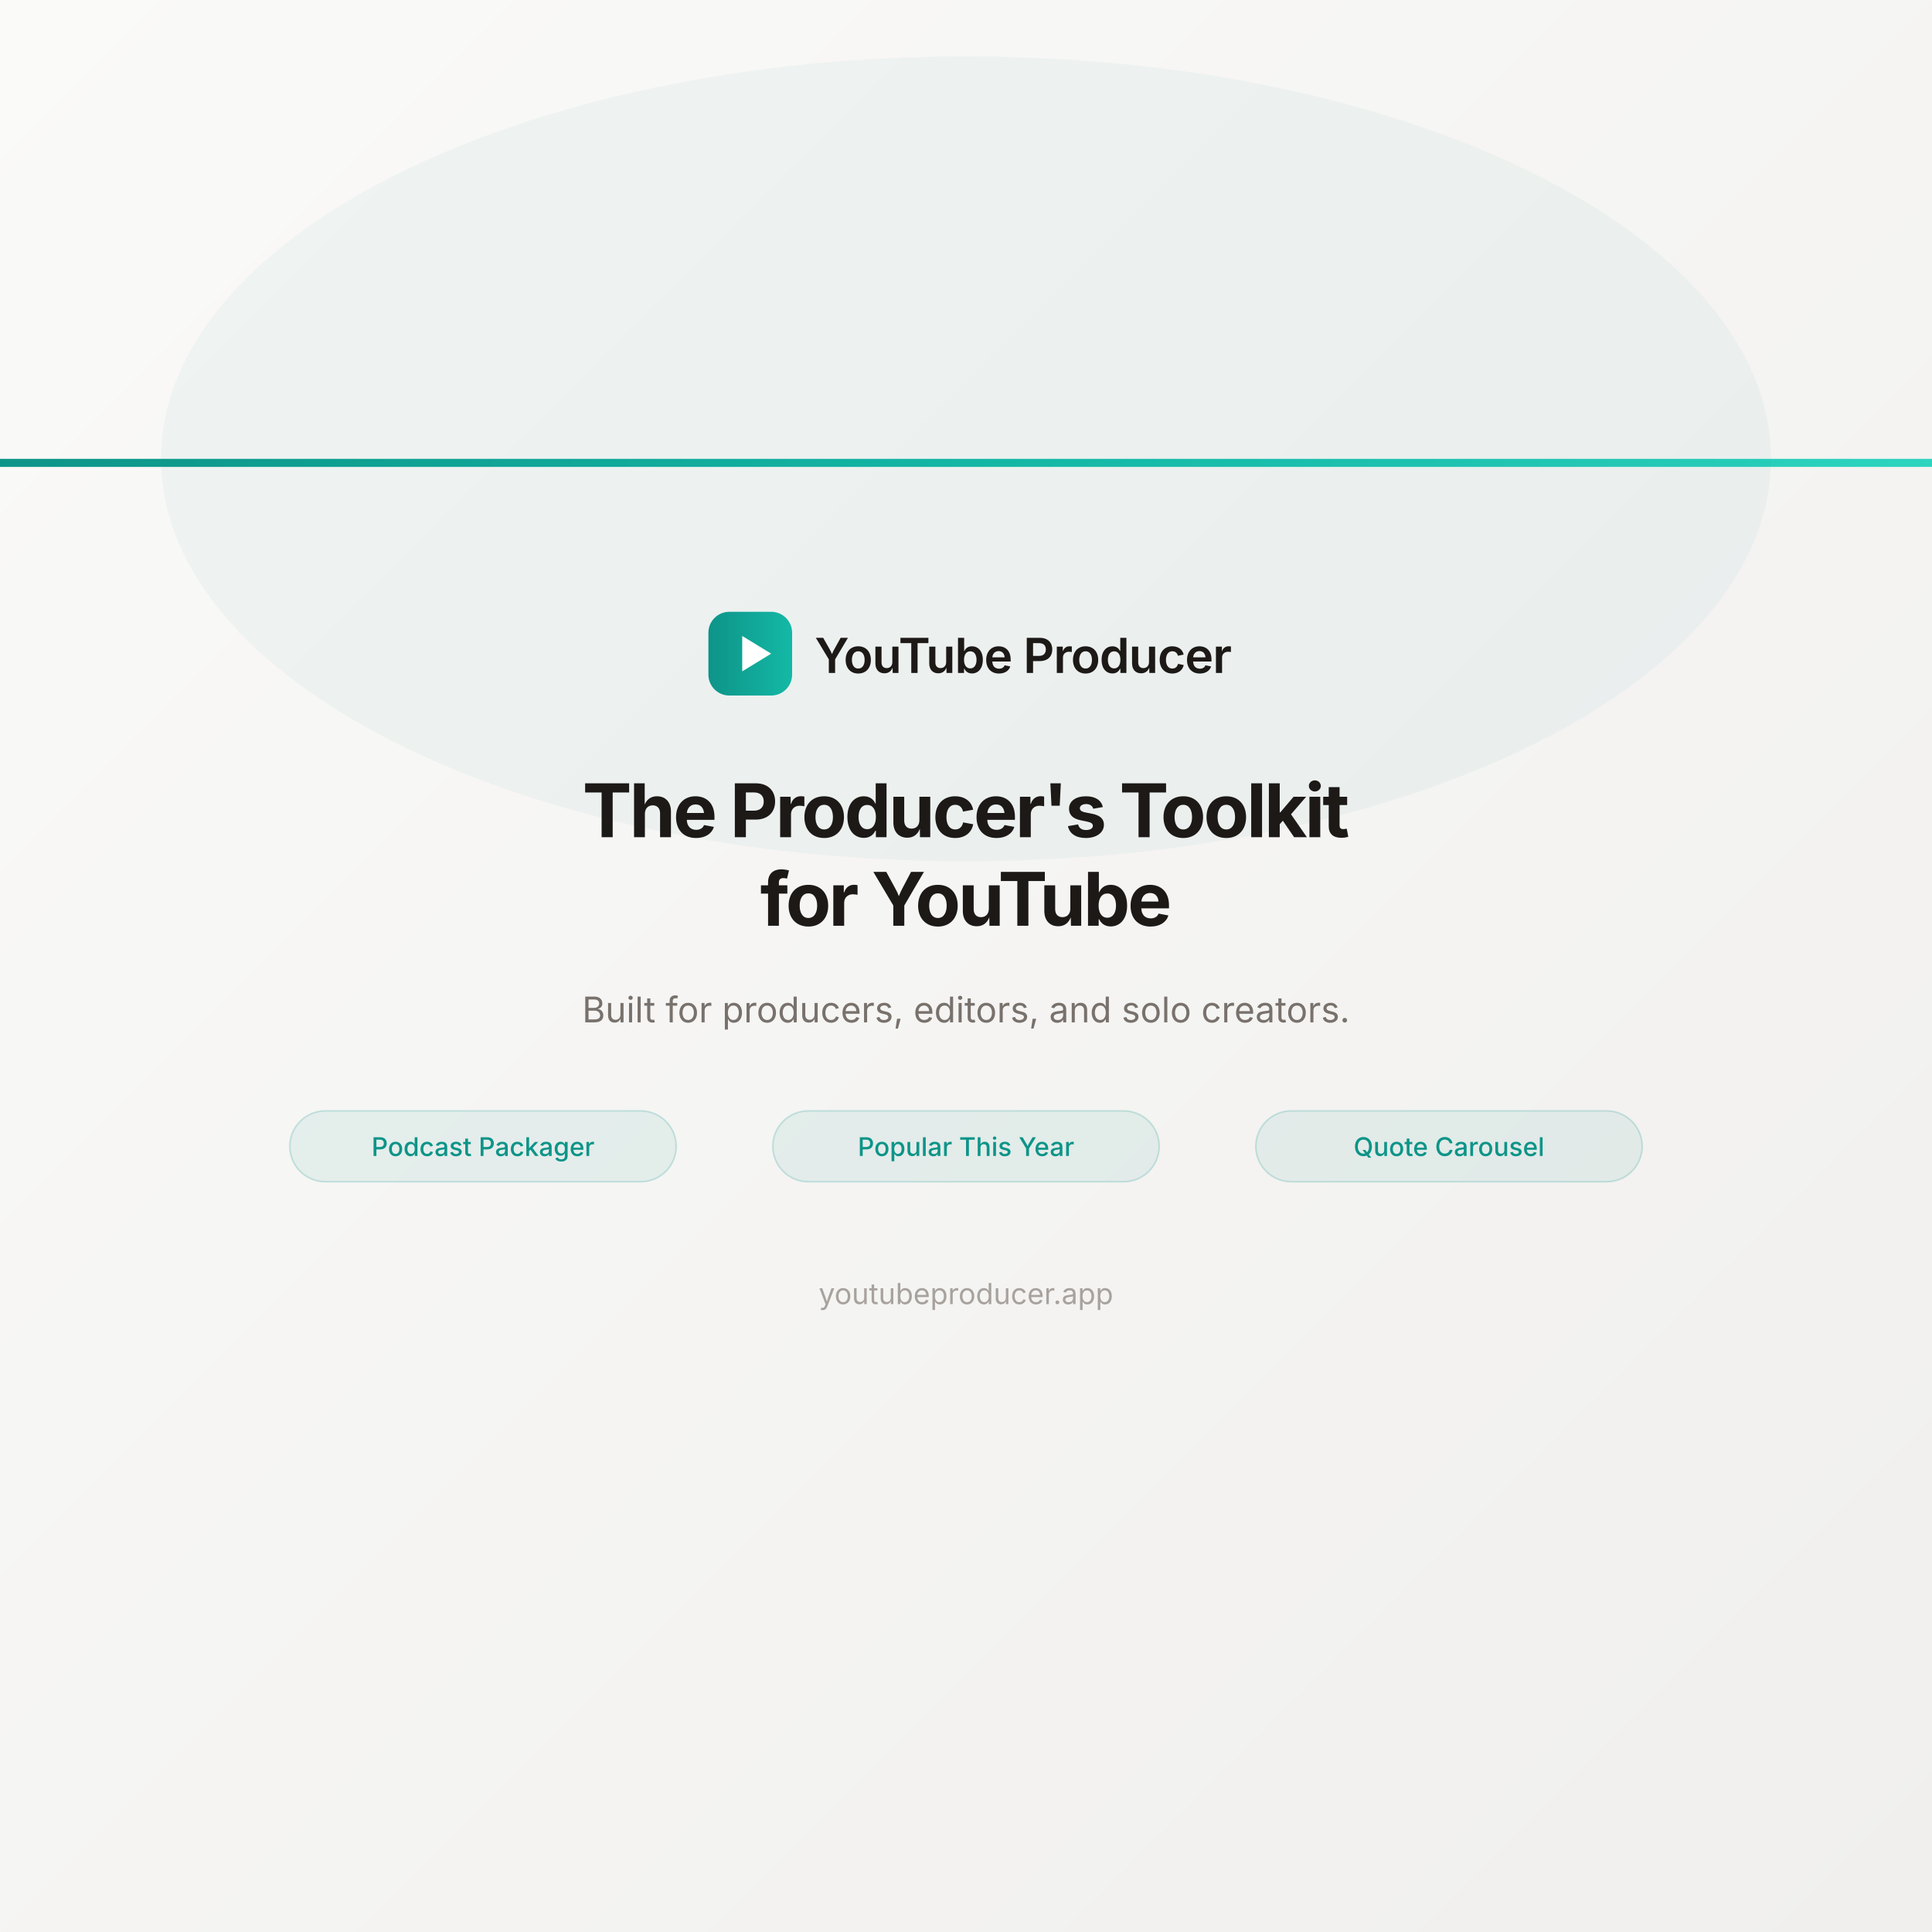
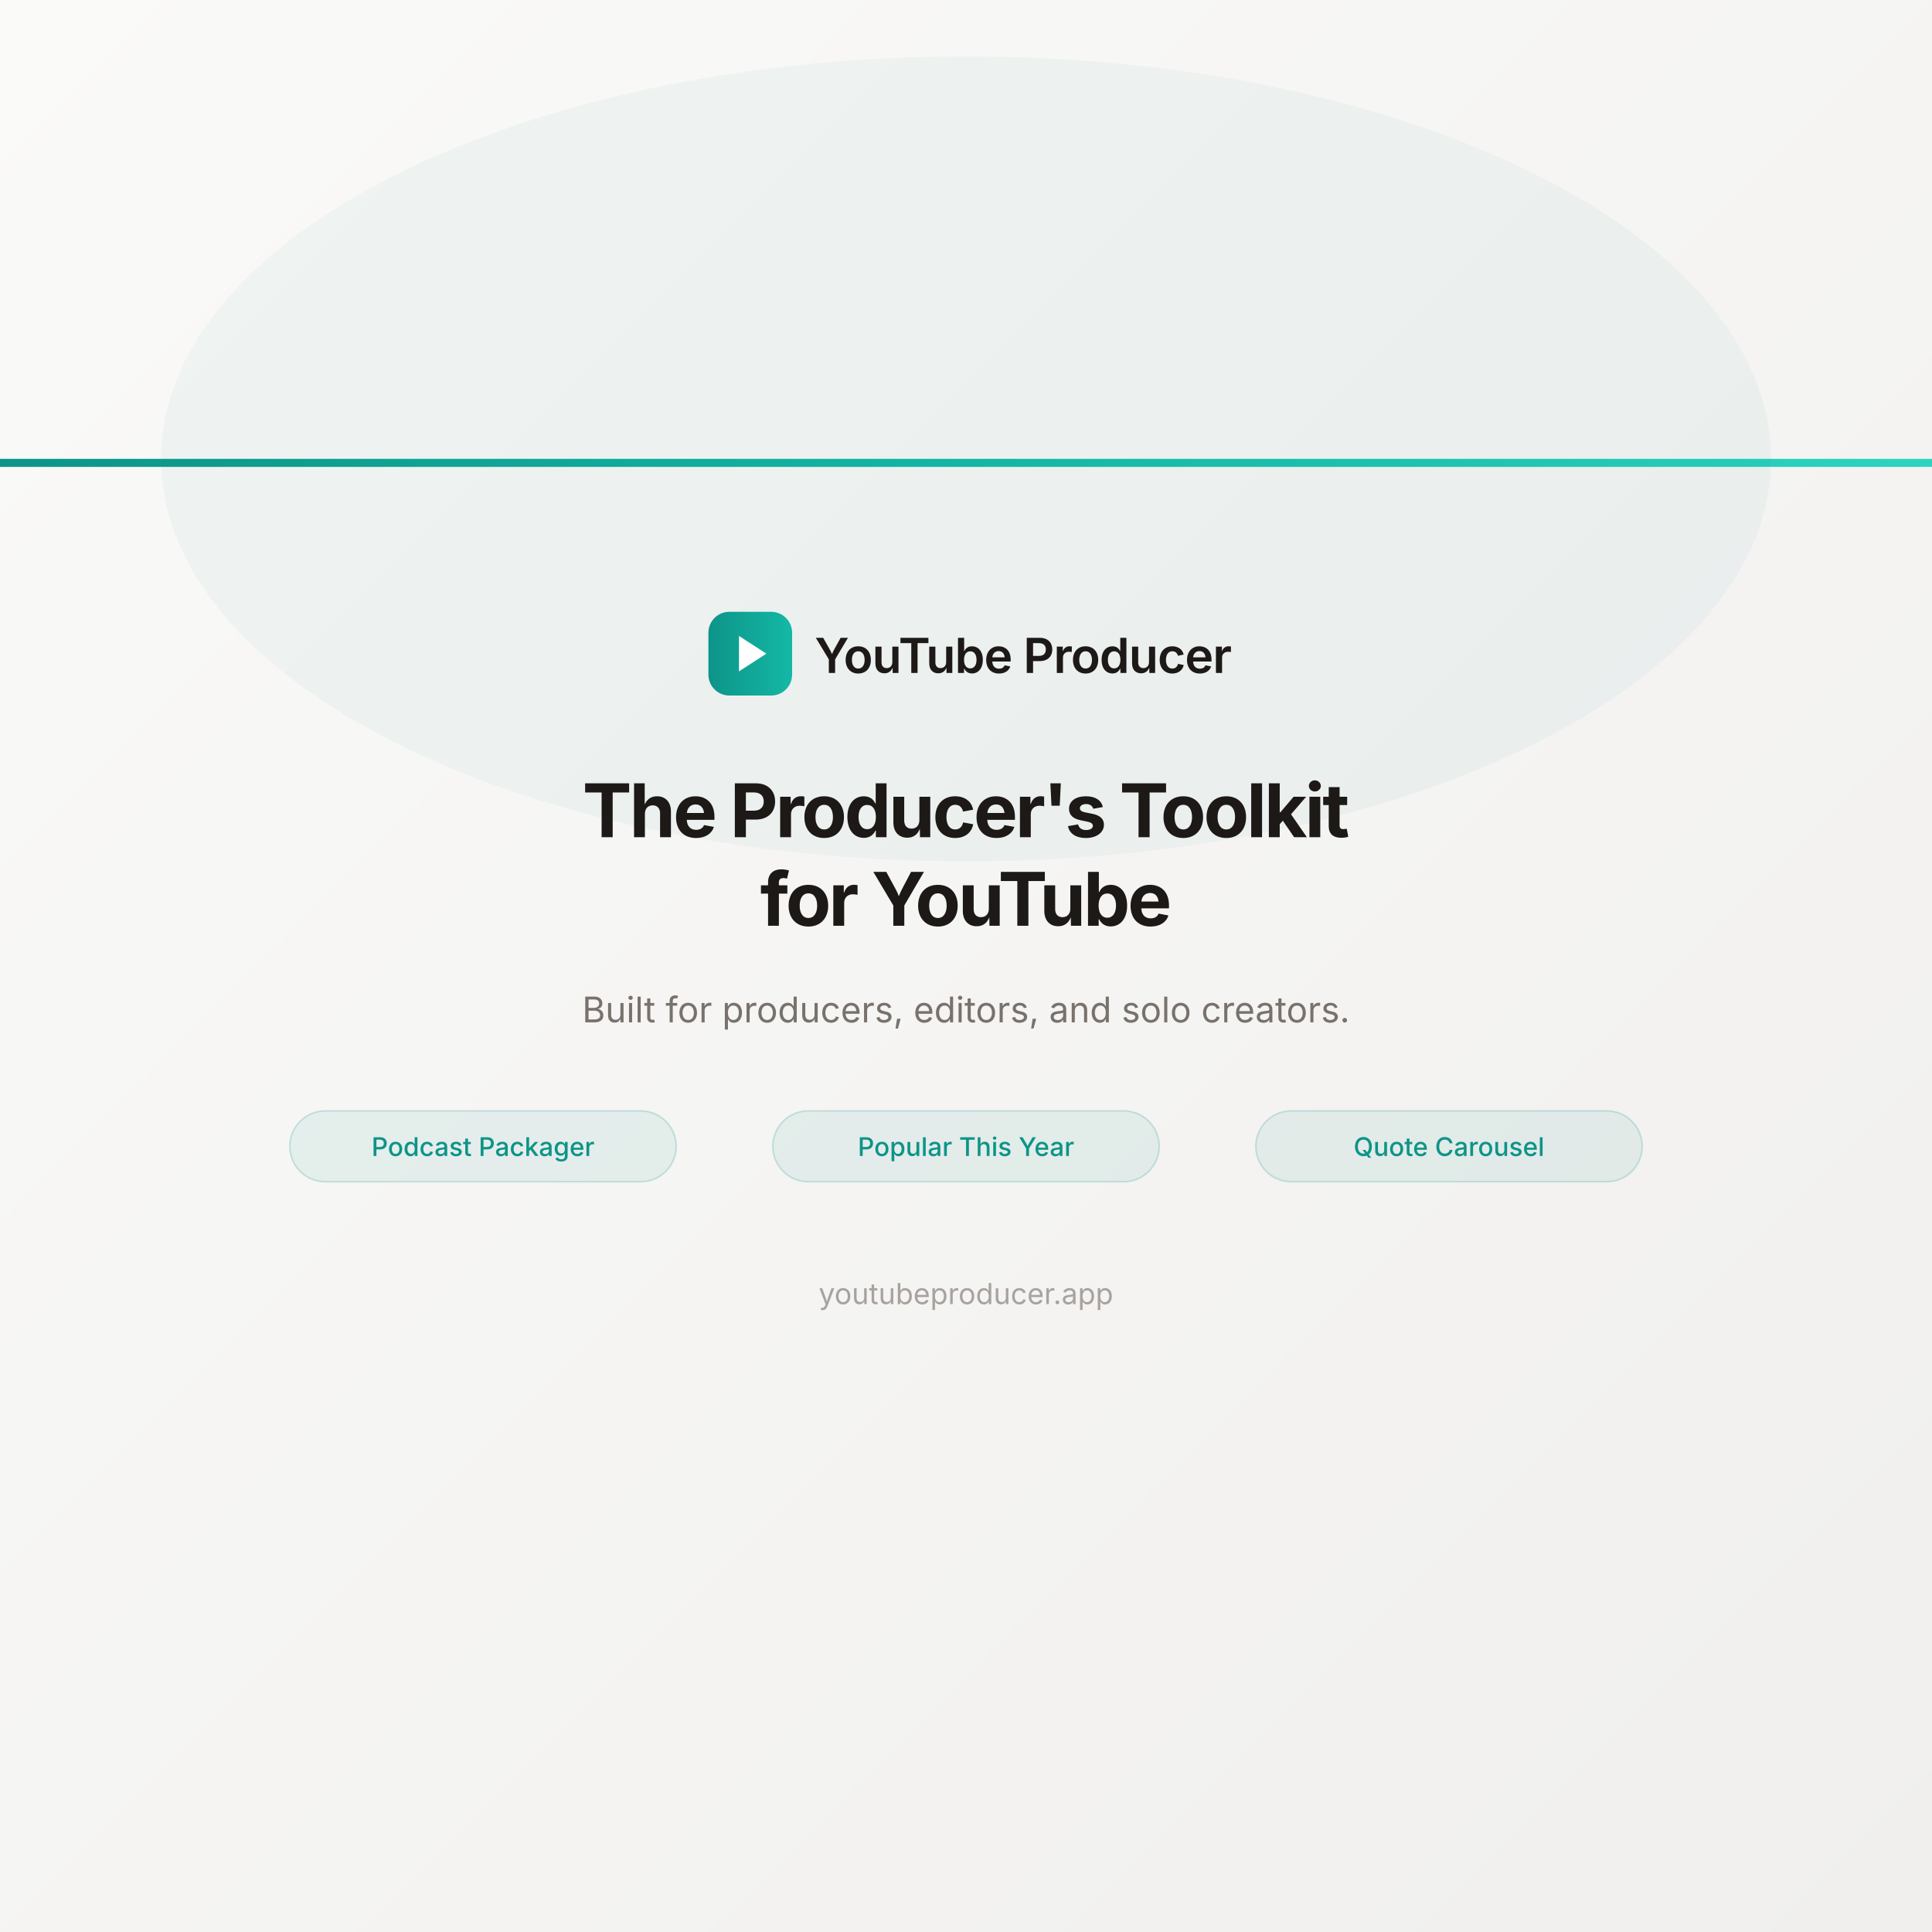
<svg xmlns="http://www.w3.org/2000/svg" width="1200" height="1200" viewBox="0 0 1200 1200">
  <defs>
    <linearGradient id="bg" x1="0" y1="0" x2="1" y2="1">
      <stop offset="0%" stop-color="#fafaf9" />
      <stop offset="100%" stop-color="#f0efed" />
    </linearGradient>
    <linearGradient id="teal" x1="0" y1="0" x2="1" y2="0">
      <stop offset="0%" stop-color="#0d9488" />
      <stop offset="100%" stop-color="#14b8a6" />
    </linearGradient>
    <linearGradient id="topBar" x1="0" y1="0" x2="1" y2="0">
      <stop offset="0%" stop-color="#0d9488" />
      <stop offset="50%" stop-color="#14b8a6" />
      <stop offset="100%" stop-color="#2dd4bf" />
    </linearGradient>
  </defs>
  <rect width="1200" height="1200" fill="url(#bg)" />
  <rect y="285" width="1200" height="5" fill="url(#topBar)" />
  <ellipse cx="600" cy="285" rx="500" ry="250" fill="rgba(13, 148, 136, 0.04)" />
  <rect x="440" y="380" width="52" height="52" rx="13" fill="url(#teal)" />
-   <path d="M461 395 L461 417 L479 406 Z" fill="white" />
+   <path d="M459 395 L459 417 L476 406 Z" fill="white" />
  <text x="506" y="418" font-family="-apple-system, Helvetica Neue, sans-serif" font-size="30" font-weight="600" fill="#1c1917" letter-spacing="-0.5">YouTube Producer</text>
  <text x="600" y="520" text-anchor="middle" font-family="-apple-system, Helvetica Neue, sans-serif" font-size="46" font-weight="700" fill="#1c1917" letter-spacing="-1.5">The Producer's Toolkit</text>
  <text x="600" y="575" text-anchor="middle" font-family="-apple-system, Helvetica Neue, sans-serif" font-size="46" font-weight="700" fill="#1c1917" letter-spacing="-1.5">for YouTube</text>
  <text x="600" y="635" text-anchor="middle" font-family="-apple-system, Helvetica Neue, sans-serif" font-size="22" fill="#78716c">Built for producers, editors, and solo creators.</text>
  <rect x="180" y="690" width="240" height="44" rx="22" fill="rgba(13, 148, 136, 0.08)" stroke="#0d9488" stroke-width="1" stroke-opacity="0.2" />
  <text x="300" y="718" text-anchor="middle" font-family="-apple-system, Helvetica Neue, sans-serif" font-size="16" font-weight="500" fill="#0d9488">Podcast Packager</text>
  <rect x="480" y="690" width="240" height="44" rx="22" fill="rgba(13, 148, 136, 0.08)" stroke="#0d9488" stroke-width="1" stroke-opacity="0.2" />
  <text x="600" y="718" text-anchor="middle" font-family="-apple-system, Helvetica Neue, sans-serif" font-size="16" font-weight="500" fill="#0d9488">Popular This Year</text>
  <rect x="780" y="690" width="240" height="44" rx="22" fill="rgba(13, 148, 136, 0.08)" stroke="#0d9488" stroke-width="1" stroke-opacity="0.2" />
  <text x="900" y="718" text-anchor="middle" font-family="-apple-system, Helvetica Neue, sans-serif" font-size="16" font-weight="500" fill="#0d9488">Quote Carousel</text>
  <text x="600" y="810" text-anchor="middle" font-family="-apple-system, Helvetica Neue, sans-serif" font-size="18" fill="#a8a29e">youtubeproducer.app</text>
</svg>
